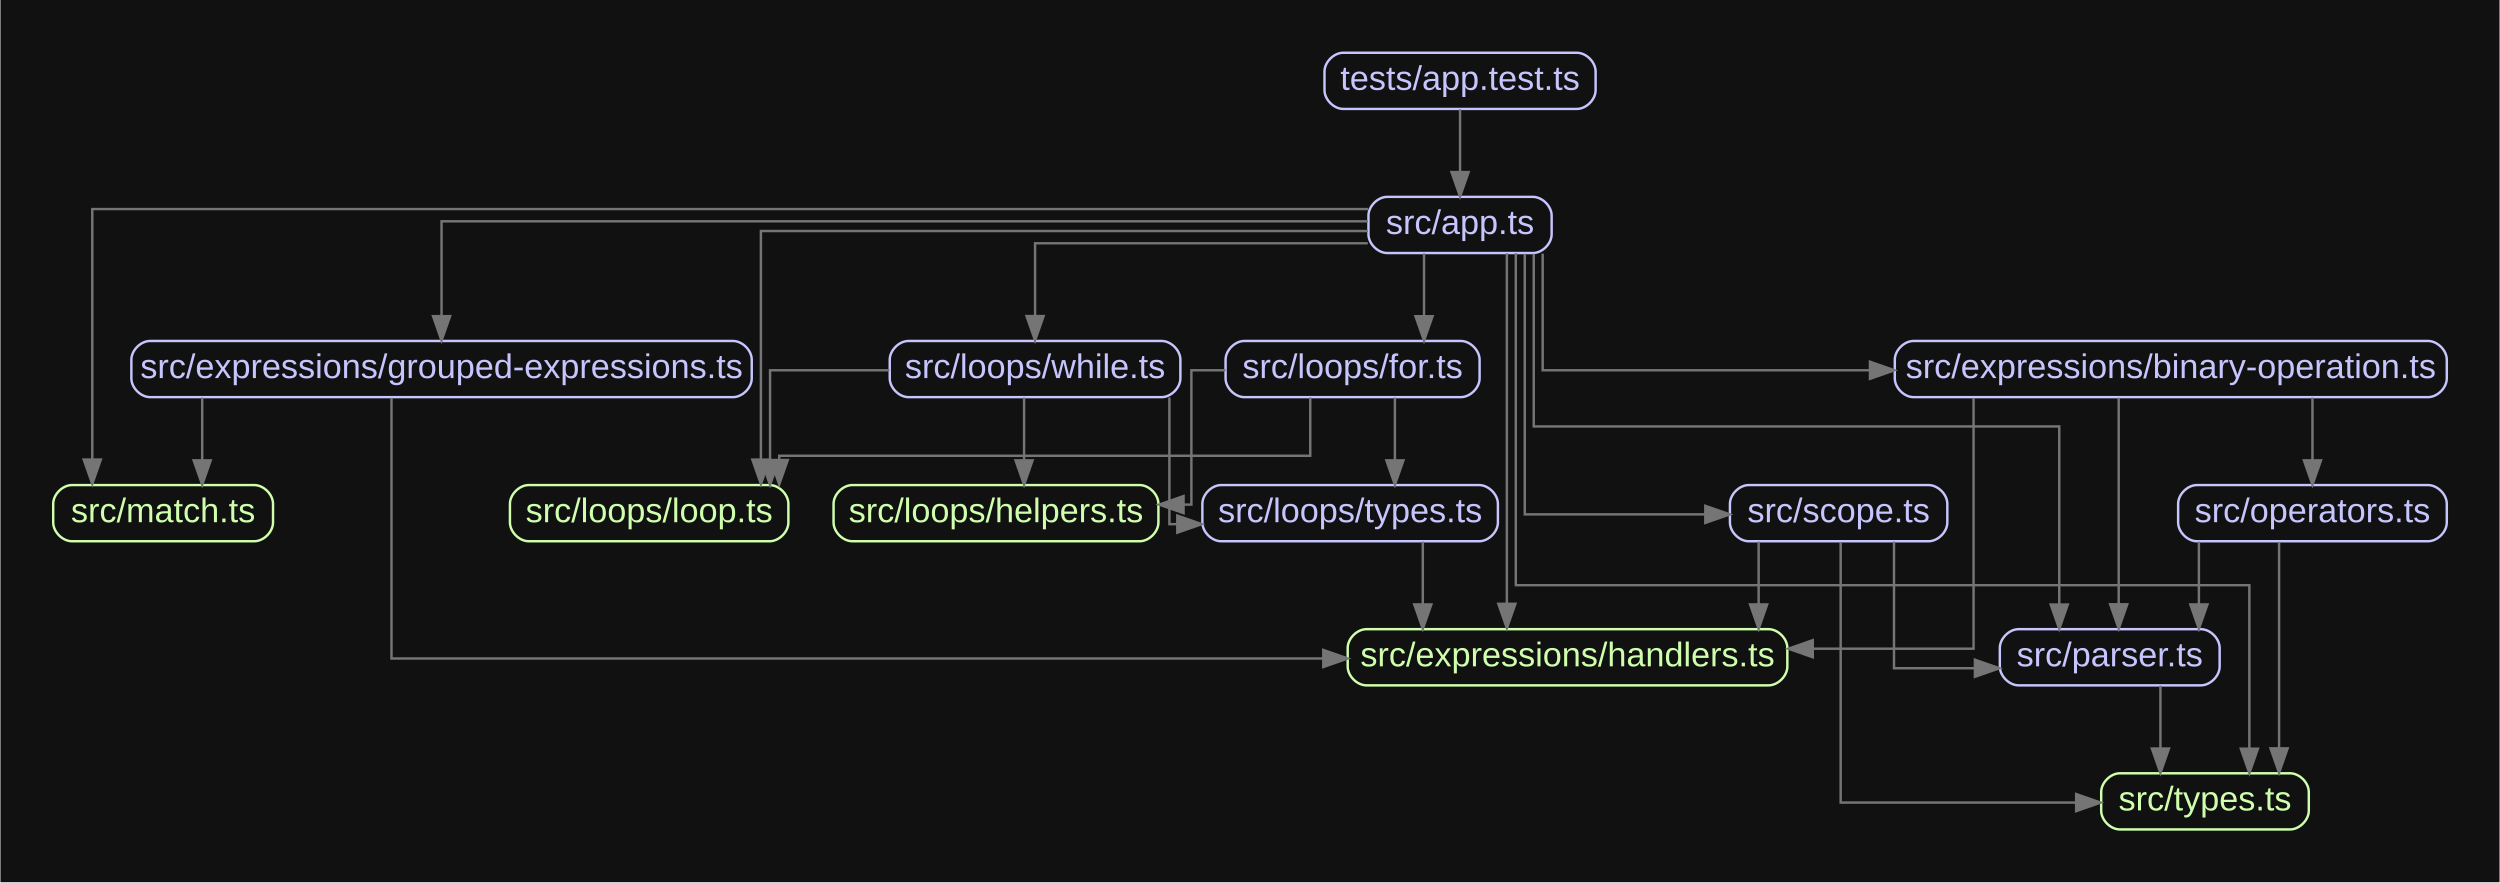
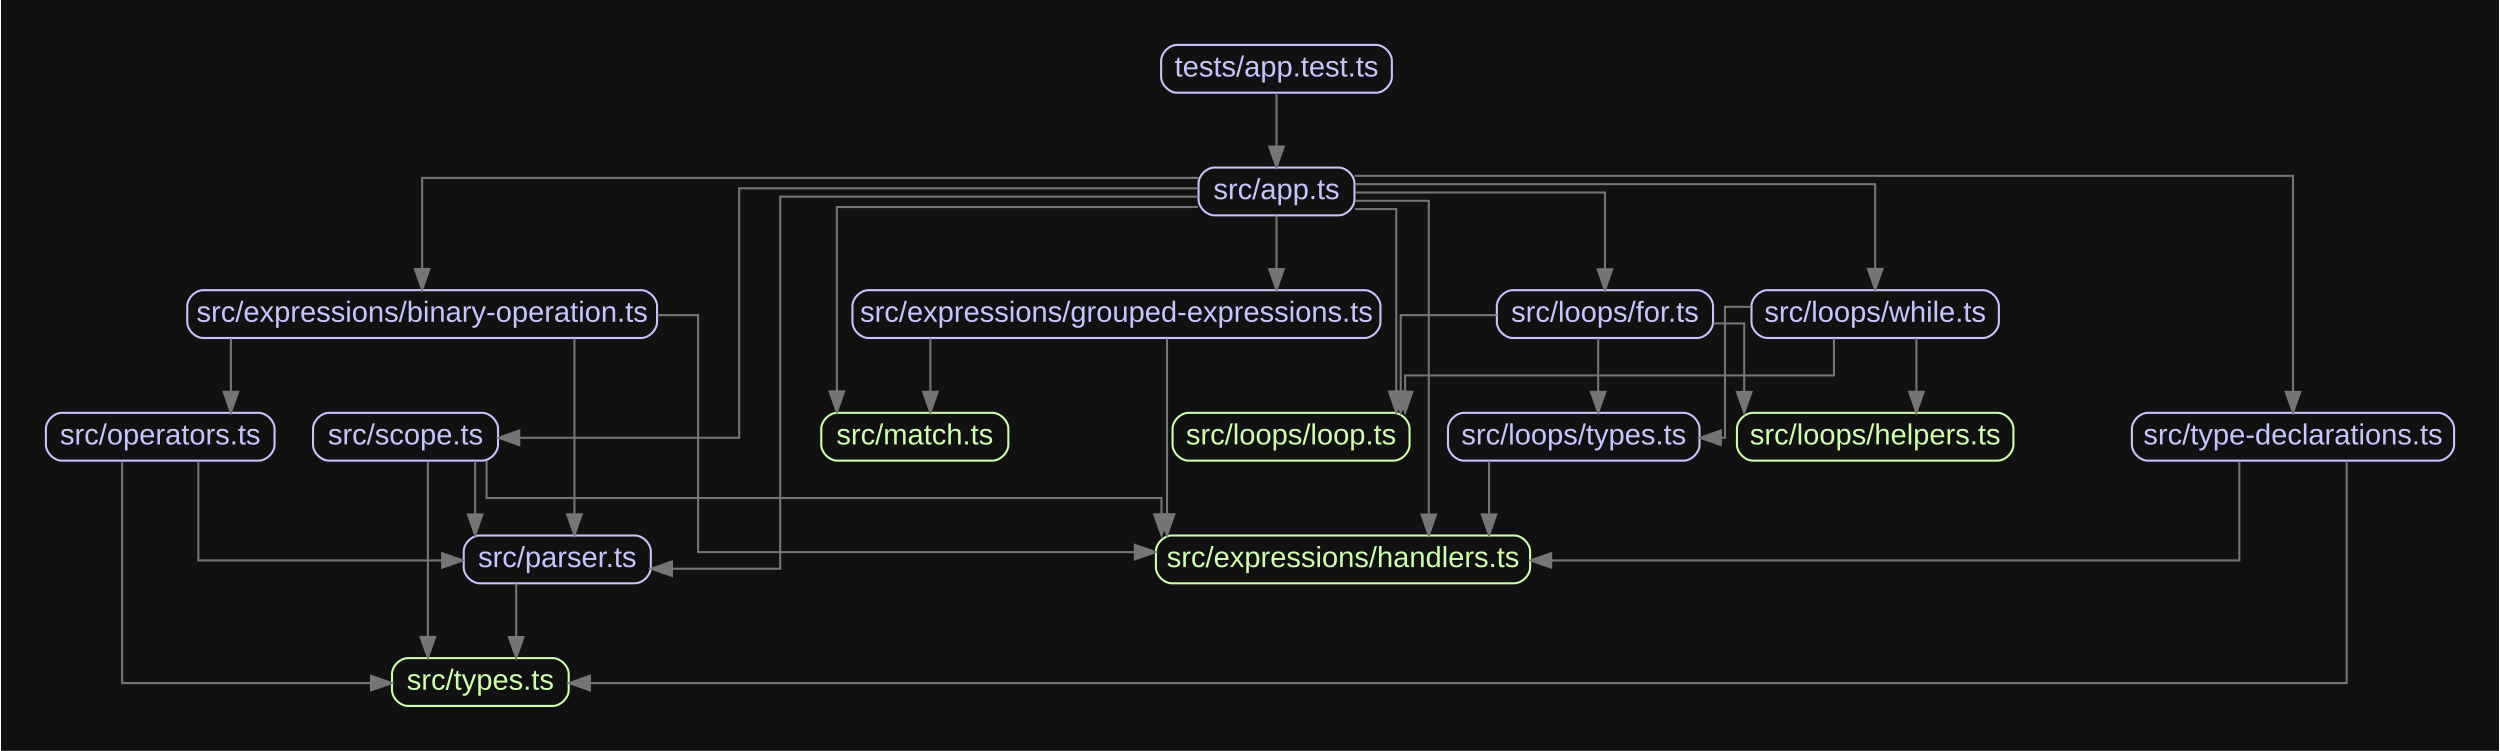
- <svg xmlns="http://www.w3.org/2000/svg" width="1023pt" height="361pt" viewBox="0.00 0.00 1023.20 361.20">
+ <svg xmlns="http://www.w3.org/2000/svg" width="1202pt" height="361pt" viewBox="0.00 0.00 1201.70 361.20">
  <g id="graph0" class="graph" transform="scale(1 1) rotate(0) translate(21.6 339.6)">
-     <polygon fill="#111111" stroke="transparent" points="-21.6,21.6 -21.6,-339.6 1001.6,-339.6 1001.6,21.6 -21.6,21.6" />
+     <polygon fill="#111111" stroke="transparent" points="-21.6,21.6 -21.6,-339.6 1180.1,-339.6 1180.1,21.6 -21.6,21.6" />
    <g id="node1" class="node">
-       <path fill="none" stroke="#c6c5fe" d="M605.83,-259C605.83,-259 546.17,-259 546.17,-259 542.33,-259 538.5,-255.17 538.5,-251.33 538.5,-251.33 538.5,-243.67 538.5,-243.67 538.5,-239.83 542.33,-236 546.17,-236 546.17,-236 605.83,-236 605.83,-236 609.67,-236 613.5,-239.83 613.5,-243.67 613.5,-243.67 613.5,-251.33 613.5,-251.33 613.5,-255.17 609.67,-259 605.83,-259" />
-       <text text-anchor="middle" x="576" y="-243.8" font-family="Arial" font-size="14.00" fill="#c6c5fe">src/app.ts</text>
+       <path fill="none" stroke="#c6c5fe" d="M621.83,-259C621.83,-259 562.17,-259 562.17,-259 558.33,-259 554.5,-255.17 554.5,-251.33 554.5,-251.33 554.5,-243.67 554.5,-243.67 554.5,-239.83 558.33,-236 562.17,-236 562.17,-236 621.83,-236 621.83,-236 625.67,-236 629.5,-239.83 629.5,-243.67 629.5,-243.67 629.5,-251.33 629.5,-251.33 629.5,-255.17 625.67,-259 621.83,-259" />
+       <text text-anchor="middle" x="592" y="-243.8" font-family="Arial" font-size="14.00" fill="#c6c5fe">src/app.ts</text>
    </g>
    <g id="node2" class="node">
-       <path fill="none" stroke="#c6c5fe" d="M972.33,-200C972.33,-200 761.67,-200 761.67,-200 757.83,-200 754,-196.17 754,-192.33 754,-192.33 754,-184.67 754,-184.67 754,-180.83 757.83,-177 761.67,-177 761.67,-177 972.33,-177 972.33,-177 976.17,-177 980,-180.83 980,-184.67 980,-184.67 980,-192.33 980,-192.33 980,-196.17 976.17,-200 972.33,-200" />
-       <text text-anchor="middle" x="867" y="-184.8" font-family="Arial" font-size="14.00" fill="#c6c5fe">src/expressions/binary-operation.ts</text>
+       <path fill="none" stroke="#c6c5fe" d="M286.33,-200C286.33,-200 75.67,-200 75.67,-200 71.83,-200 68,-196.17 68,-192.33 68,-192.33 68,-184.67 68,-184.67 68,-180.83 71.83,-177 75.67,-177 75.67,-177 286.33,-177 286.33,-177 290.17,-177 294,-180.83 294,-184.67 294,-184.67 294,-192.33 294,-192.33 294,-196.17 290.17,-200 286.33,-200" />
+       <text text-anchor="middle" x="181" y="-184.8" font-family="Arial" font-size="14.00" fill="#c6c5fe">src/expressions/binary-operation.ts</text>
    </g>
    <g id="edge1" class="edge">
-       <path fill="none" stroke="#757575" d="M609.83,-235.74C609.83,-218.4 609.83,-188 609.83,-188 609.83,-188 743.83,-188 743.83,-188" />
-       <polygon fill="#757575" stroke="#757575" points="743.83,-191.5 753.83,-188 743.83,-184.5 743.83,-191.5" />
+       <path fill="none" stroke="#757575" d="M554.44,-254C452.98,-254 181,-254 181,-254 181,-254 181,-210.21 181,-210.21" />
+       <polygon fill="#757575" stroke="#757575" points="184.5,-210.21 181,-200.21 177.5,-210.21 184.5,-210.21" />
    </g>
    <g id="node3" class="node">
-       <path fill="none" stroke="#c6c5fe" d="M278.33,-200C278.33,-200 39.67,-200 39.67,-200 35.83,-200 32,-196.17 32,-192.33 32,-192.33 32,-184.67 32,-184.67 32,-180.83 35.83,-177 39.67,-177 39.67,-177 278.33,-177 278.33,-177 282.17,-177 286,-180.83 286,-184.67 286,-184.67 286,-192.33 286,-192.33 286,-196.17 282.17,-200 278.33,-200" />
-       <text text-anchor="middle" x="159" y="-184.8" font-family="Arial" font-size="14.00" fill="#c6c5fe">src/expressions/grouped-expressions.ts</text>
+       <path fill="none" stroke="#c6c5fe" d="M634.33,-200C634.33,-200 395.67,-200 395.67,-200 391.83,-200 388,-196.17 388,-192.33 388,-192.33 388,-184.67 388,-184.67 388,-180.83 391.83,-177 395.67,-177 395.67,-177 634.33,-177 634.33,-177 638.17,-177 642,-180.83 642,-184.67 642,-184.67 642,-192.33 642,-192.33 642,-196.17 638.17,-200 634.33,-200" />
+       <text text-anchor="middle" x="515" y="-184.8" font-family="Arial" font-size="14.00" fill="#c6c5fe">src/expressions/grouped-expressions.ts</text>
    </g>
    <g id="edge2" class="edge">
-       <path fill="none" stroke="#757575" d="M538.26,-249C435.61,-249 159,-249 159,-249 159,-249 159,-210.17 159,-210.17" />
-       <polygon fill="#757575" stroke="#757575" points="162.5,-210.16 159,-200.17 155.5,-210.17 162.5,-210.16" />
+       <path fill="none" stroke="#757575" d="M592,-235.84C592,-235.84 592,-210.13 592,-210.13" />
+       <polygon fill="#757575" stroke="#757575" points="595.5,-210.13 592,-200.13 588.5,-210.13 595.5,-210.13" />
    </g>
    <g id="node4" class="node">
-       <path fill="none" stroke="#cfffac" d="M702.33,-82C702.33,-82 537.67,-82 537.67,-82 533.83,-82 530,-78.17 530,-74.33 530,-74.33 530,-66.67 530,-66.67 530,-62.83 533.83,-59 537.67,-59 537.67,-59 702.33,-59 702.33,-59 706.17,-59 710,-62.83 710,-66.67 710,-66.67 710,-74.33 710,-74.33 710,-78.17 706.17,-82 702.33,-82" />
-       <text text-anchor="middle" x="620" y="-66.8" font-family="Arial" font-size="14.00" fill="#cfffac">src/expressions/handlers.ts</text>
+       <path fill="none" stroke="#cfffac" d="M706.33,-82C706.33,-82 541.67,-82 541.67,-82 537.83,-82 534,-78.17 534,-74.33 534,-74.33 534,-66.67 534,-66.67 534,-62.83 537.83,-59 541.67,-59 541.67,-59 706.33,-59 706.33,-59 710.17,-59 714,-62.83 714,-66.67 714,-66.67 714,-74.33 714,-74.33 714,-78.17 710.17,-82 706.33,-82" />
+       <text text-anchor="middle" x="624" y="-66.8" font-family="Arial" font-size="14.00" fill="#cfffac">src/expressions/handlers.ts</text>
    </g>
    <g id="edge3" class="edge">
-       <path fill="none" stroke="#757575" d="M595.17,-235.89C595.17,-235.89 595.17,-92.39 595.17,-92.39" />
-       <polygon fill="#757575" stroke="#757575" points="598.67,-92.39 595.17,-82.39 591.67,-92.39 598.67,-92.39" />
+       <path fill="none" stroke="#757575" d="M629.91,-243C647.79,-243 665.25,-243 665.25,-243 665.25,-243 665.25,-92.09 665.25,-92.09" />
+       <polygon fill="#757575" stroke="#757575" points="668.75,-92.09 665.25,-82.09 661.75,-92.09 668.75,-92.09" />
    </g>
    <g id="node5" class="node">
-       <path fill="none" stroke="#c6c5fe" d="M576.33,-200C576.33,-200 487.67,-200 487.67,-200 483.83,-200 480,-196.17 480,-192.33 480,-192.33 480,-184.67 480,-184.67 480,-180.83 483.83,-177 487.67,-177 487.67,-177 576.33,-177 576.33,-177 580.17,-177 584,-180.83 584,-184.67 584,-184.67 584,-192.33 584,-192.33 584,-196.17 580.17,-200 576.33,-200" />
-       <text text-anchor="middle" x="532" y="-184.8" font-family="Arial" font-size="14.00" fill="#c6c5fe">src/loops/for.ts</text>
+       <path fill="none" stroke="#c6c5fe" d="M794.33,-200C794.33,-200 705.67,-200 705.67,-200 701.83,-200 698,-196.17 698,-192.33 698,-192.33 698,-184.67 698,-184.67 698,-180.83 701.83,-177 705.67,-177 705.67,-177 794.33,-177 794.33,-177 798.17,-177 802,-180.83 802,-184.67 802,-184.67 802,-192.33 802,-192.33 802,-196.17 798.17,-200 794.33,-200" />
+       <text text-anchor="middle" x="750" y="-184.8" font-family="Arial" font-size="14.00" fill="#c6c5fe">src/loops/for.ts</text>
    </g>
    <g id="edge4" class="edge">
-       <path fill="none" stroke="#757575" d="M561.25,-235.84C561.25,-235.84 561.25,-210.13 561.25,-210.13" />
-       <polygon fill="#757575" stroke="#757575" points="564.75,-210.13 561.25,-200.13 557.75,-210.13 564.75,-210.13" />
+       <path fill="none" stroke="#757575" d="M629.84,-247C676.59,-247 750,-247 750,-247 750,-247 750,-210.06 750,-210.06" />
+       <polygon fill="#757575" stroke="#757575" points="753.5,-210.06 750,-200.06 746.5,-210.06 753.5,-210.06" />
    </g>
    <g id="node6" class="node">
-       <path fill="none" stroke="#cfffac" d="M293.33,-141C293.33,-141 194.67,-141 194.67,-141 190.83,-141 187,-137.17 187,-133.33 187,-133.33 187,-125.67 187,-125.67 187,-121.83 190.83,-118 194.67,-118 194.67,-118 293.33,-118 293.33,-118 297.17,-118 301,-121.83 301,-125.67 301,-125.67 301,-133.33 301,-133.33 301,-137.17 297.17,-141 293.33,-141" />
-       <text text-anchor="middle" x="244" y="-125.8" font-family="Arial" font-size="14.00" fill="#cfffac">src/loops/loop.ts</text>
+       <path fill="none" stroke="#cfffac" d="M648.33,-141C648.33,-141 549.67,-141 549.67,-141 545.83,-141 542,-137.17 542,-133.33 542,-133.33 542,-125.67 542,-125.67 542,-121.83 545.83,-118 549.67,-118 549.67,-118 648.33,-118 648.33,-118 652.17,-118 656,-121.83 656,-125.67 656,-125.67 656,-133.33 656,-133.33 656,-137.17 652.17,-141 648.33,-141" />
+       <text text-anchor="middle" x="599" y="-125.8" font-family="Arial" font-size="14.00" fill="#cfffac">src/loops/loop.ts</text>
    </g>
    <g id="edge5" class="edge">
-       <path fill="none" stroke="#757575" d="M538.28,-245C460.55,-245 289.75,-245 289.75,-245 289.75,-245 289.75,-151.43 289.75,-151.43" />
-       <polygon fill="#757575" stroke="#757575" points="293.25,-151.43 289.75,-141.43 286.25,-151.43 293.25,-151.43" />
+       <path fill="none" stroke="#757575" d="M629.79,-239C640.66,-239 649.62,-239 649.62,-239 649.62,-239 649.62,-151.22 649.62,-151.22" />
+       <polygon fill="#757575" stroke="#757575" points="653.13,-151.22 649.62,-141.22 646.13,-151.22 653.13,-151.22" />
    </g>
    <g id="node7" class="node">
-       <path fill="none" stroke="#c6c5fe" d="M453.83,-200C453.83,-200 350.17,-200 350.17,-200 346.33,-200 342.5,-196.17 342.5,-192.33 342.5,-192.33 342.5,-184.67 342.5,-184.67 342.5,-180.83 346.33,-177 350.17,-177 350.17,-177 453.83,-177 453.83,-177 457.67,-177 461.5,-180.83 461.5,-184.67 461.5,-184.67 461.5,-192.33 461.5,-192.33 461.5,-196.17 457.67,-200 453.83,-200" />
-       <text text-anchor="middle" x="402" y="-184.8" font-family="Arial" font-size="14.00" fill="#c6c5fe">src/loops/while.ts</text>
+       <path fill="none" stroke="#c6c5fe" d="M931.83,-200C931.83,-200 828.17,-200 828.17,-200 824.33,-200 820.5,-196.17 820.5,-192.33 820.5,-192.33 820.5,-184.67 820.5,-184.67 820.5,-180.83 824.33,-177 828.17,-177 828.17,-177 931.83,-177 931.83,-177 935.67,-177 939.5,-180.83 939.5,-184.67 939.5,-184.67 939.5,-192.33 939.5,-192.33 939.5,-196.17 935.67,-200 931.83,-200" />
+       <text text-anchor="middle" x="880" y="-184.8" font-family="Arial" font-size="14.00" fill="#c6c5fe">src/loops/while.ts</text>
    </g>
    <g id="edge6" class="edge">
-       <path fill="none" stroke="#757575" d="M538.24,-240C487.07,-240 402,-240 402,-240 402,-240 402,-210.19 402,-210.19" />
-       <polygon fill="#757575" stroke="#757575" points="405.5,-210.19 402,-200.19 398.5,-210.19 405.5,-210.19" />
+       <path fill="none" stroke="#757575" d="M629.65,-251C707.72,-251 880,-251 880,-251 880,-251 880,-210.26 880,-210.26" />
+       <polygon fill="#757575" stroke="#757575" points="883.5,-210.26 880,-200.26 876.5,-210.26 883.5,-210.26" />
    </g>
    <g id="node8" class="node">
-       <path fill="none" stroke="#cfffac" d="M82.33,-141C82.33,-141 7.67,-141 7.67,-141 3.83,-141 0,-137.17 0,-133.33 0,-133.33 0,-125.67 0,-125.67 0,-121.83 3.83,-118 7.67,-118 7.67,-118 82.33,-118 82.33,-118 86.17,-118 90,-121.83 90,-125.67 90,-125.67 90,-133.33 90,-133.33 90,-137.17 86.17,-141 82.33,-141" />
-       <text text-anchor="middle" x="45" y="-125.8" font-family="Arial" font-size="14.00" fill="#cfffac">src/match.ts</text>
+       <path fill="none" stroke="#cfffac" d="M455.33,-141C455.33,-141 380.67,-141 380.67,-141 376.83,-141 373,-137.17 373,-133.33 373,-133.33 373,-125.67 373,-125.67 373,-121.83 376.83,-118 380.67,-118 380.67,-118 455.33,-118 455.33,-118 459.17,-118 463,-121.83 463,-125.67 463,-125.67 463,-133.33 463,-133.33 463,-137.17 459.17,-141 455.33,-141" />
+       <text text-anchor="middle" x="418" y="-125.8" font-family="Arial" font-size="14.00" fill="#cfffac">src/match.ts</text>
    </g>
    <g id="edge7" class="edge">
-       <path fill="none" stroke="#757575" d="M538.39,-254C412.83,-254 16,-254 16,-254 16,-254 16,-151.44 16,-151.44" />
-       <polygon fill="#757575" stroke="#757575" points="19.5,-151.44 16,-141.44 12.5,-151.44 19.5,-151.44" />
+       <path fill="none" stroke="#757575" d="M554.19,-240C493.35,-240 380.5,-240 380.5,-240 380.5,-240 380.5,-151.33 380.5,-151.33" />
+       <polygon fill="#757575" stroke="#757575" points="384,-151.33 380.5,-141.33 377,-151.33 384,-151.33" />
    </g>
    <g id="node9" class="node">
-       <path fill="none" stroke="#c6c5fe" d="M879.33,-82C879.33,-82 804.67,-82 804.67,-82 800.83,-82 797,-78.17 797,-74.33 797,-74.33 797,-66.67 797,-66.67 797,-62.83 800.83,-59 804.67,-59 804.67,-59 879.33,-59 879.33,-59 883.17,-59 887,-62.83 887,-66.67 887,-66.67 887,-74.33 887,-74.33 887,-78.17 883.17,-82 879.33,-82" />
-       <text text-anchor="middle" x="842" y="-66.8" font-family="Arial" font-size="14.00" fill="#c6c5fe">src/parser.ts</text>
+       <path fill="none" stroke="#c6c5fe" d="M283.33,-82C283.33,-82 208.67,-82 208.67,-82 204.83,-82 201,-78.17 201,-74.33 201,-74.33 201,-66.67 201,-66.67 201,-62.83 204.83,-59 208.67,-59 208.67,-59 283.33,-59 283.33,-59 287.17,-59 291,-62.83 291,-66.67 291,-66.67 291,-74.33 291,-74.33 291,-78.17 287.17,-82 283.33,-82" />
+       <text text-anchor="middle" x="246" y="-66.8" font-family="Arial" font-size="14.00" fill="#c6c5fe">src/parser.ts</text>
    </g>
    <g id="edge8" class="edge">
-       <path fill="none" stroke="#757575" d="M606.17,-235.68C606.17,-212.87 606.17,-165 606.17,-165 606.17,-165 821.33,-165 821.33,-165 821.33,-165 821.33,-92.09 821.33,-92.09" />
-       <polygon fill="#757575" stroke="#757575" points="824.83,-92.09 821.33,-82.09 817.83,-92.09 824.83,-92.09" />
+       <path fill="none" stroke="#757575" d="M554.43,-245C487.2,-245 353.25,-245 353.25,-245 353.25,-245 353.25,-66 353.25,-66 353.25,-66 301.17,-66 301.17,-66" />
+       <polygon fill="#757575" stroke="#757575" points="301.17,-62.5 291.17,-66 301.17,-69.5 301.17,-62.5" />
    </g>
    <g id="node10" class="node">
-       <path fill="none" stroke="#c6c5fe" d="M767.83,-141C767.83,-141 694.17,-141 694.17,-141 690.33,-141 686.5,-137.17 686.5,-133.33 686.5,-133.33 686.5,-125.67 686.5,-125.67 686.5,-121.83 690.33,-118 694.17,-118 694.17,-118 767.83,-118 767.83,-118 771.67,-118 775.5,-121.83 775.5,-125.67 775.5,-125.67 775.5,-133.33 775.5,-133.33 775.5,-137.17 771.67,-141 767.83,-141" />
-       <text text-anchor="middle" x="731" y="-125.8" font-family="Arial" font-size="14.00" fill="#c6c5fe">src/scope.ts</text>
+       <path fill="none" stroke="#c6c5fe" d="M209.83,-141C209.83,-141 136.17,-141 136.17,-141 132.33,-141 128.5,-137.17 128.5,-133.33 128.5,-133.33 128.5,-125.67 128.5,-125.67 128.5,-121.83 132.33,-118 136.17,-118 136.17,-118 209.83,-118 209.83,-118 213.67,-118 217.5,-121.83 217.5,-125.67 217.5,-125.67 217.5,-133.33 217.5,-133.33 217.5,-137.17 213.67,-141 209.83,-141" />
+       <text text-anchor="middle" x="173" y="-125.8" font-family="Arial" font-size="14.00" fill="#c6c5fe">src/scope.ts</text>
    </g>
    <g id="edge9" class="edge">
-       <path fill="none" stroke="#757575" d="M602.5,-235.7C602.5,-205.73 602.5,-129 602.5,-129 602.5,-129 676.42,-129 676.42,-129" />
-       <polygon fill="#757575" stroke="#757575" points="676.42,-132.5 686.42,-129 676.42,-125.5 676.42,-132.5" />
+       <path fill="none" stroke="#757575" d="M554.41,-249C482.72,-249 333.5,-249 333.5,-249 333.5,-249 333.5,-129 333.5,-129 333.5,-129 227.71,-129 227.71,-129" />
+       <polygon fill="#757575" stroke="#757575" points="227.71,-125.5 217.71,-129 227.71,-132.5 227.71,-125.5" />
    </g>
    <g id="node11" class="node">
-       <path fill="none" stroke="#cfffac" d="M915.83,-23C915.83,-23 846.17,-23 846.17,-23 842.33,-23 838.5,-19.17 838.5,-15.33 838.5,-15.33 838.5,-7.67 838.5,-7.67 838.5,-3.83 842.33,0 846.17,0 846.17,0 915.83,0 915.83,0 919.67,0 923.5,-3.83 923.5,-7.67 923.5,-7.67 923.5,-15.33 923.5,-15.33 923.5,-19.17 919.67,-23 915.83,-23" />
-       <text text-anchor="middle" x="881" y="-7.8" font-family="Arial" font-size="14.00" fill="#cfffac">src/types.ts</text>
+       <path fill="none" stroke="#c6c5fe" d="M1150.83,-141C1150.83,-141 1011.17,-141 1011.17,-141 1007.33,-141 1003.5,-137.17 1003.5,-133.33 1003.5,-133.33 1003.5,-125.67 1003.5,-125.67 1003.5,-121.83 1007.33,-118 1011.17,-118 1011.17,-118 1150.83,-118 1150.83,-118 1154.67,-118 1158.5,-121.83 1158.5,-125.67 1158.5,-125.67 1158.5,-133.33 1158.5,-133.33 1158.5,-137.17 1154.67,-141 1150.83,-141" />
+       <text text-anchor="middle" x="1081" y="-125.8" font-family="Arial" font-size="14.00" fill="#c6c5fe">src/type-declarations.ts</text>
    </g>
    <g id="edge10" class="edge">
-       <path fill="none" stroke="#757575" d="M598.83,-235.93C598.83,-201.15 598.83,-100 598.83,-100 598.83,-100 899.17,-100 899.17,-100 899.17,-100 899.17,-33.07 899.17,-33.07" />
-       <polygon fill="#757575" stroke="#757575" points="902.67,-33.07 899.17,-23.07 895.67,-33.07 902.67,-33.07" />
+       <path fill="none" stroke="#757575" d="M629.56,-255C744.06,-255 1081,-255 1081,-255 1081,-255 1081,-151.08 1081,-151.08" />
+       <polygon fill="#757575" stroke="#757575" points="1084.5,-151.08 1081,-141.08 1077.5,-151.08 1084.5,-151.08" />
    </g>
    <g id="edge11" class="edge">
-       <path fill="none" stroke="#757575" d="M786.25,-176.68C786.25,-147.42 786.25,-74 786.25,-74 786.25,-74 720.42,-74 720.42,-74" />
-       <polygon fill="#757575" stroke="#757575" points="720.42,-70.5 710.42,-74 720.42,-77.5 720.42,-70.5" />
+       <path fill="none" stroke="#757575" d="M294.16,-188C305.96,-188 313.75,-188 313.75,-188 313.75,-188 313.75,-74 313.75,-74 313.75,-74 523.85,-74 523.85,-74" />
+       <polygon fill="#757575" stroke="#757575" points="523.85,-77.5 533.85,-74 523.85,-70.5 523.85,-77.5" />
    </g>
    <g id="edge13" class="edge">
-       <path fill="none" stroke="#757575" d="M845.67,-176.75C845.67,-176.75 845.67,-92.2 845.67,-92.2" />
-       <polygon fill="#757575" stroke="#757575" points="849.17,-92.2 845.67,-82.2 842.17,-92.2 849.17,-92.2" />
+       <path fill="none" stroke="#757575" d="M254.25,-176.75C254.25,-176.75 254.25,-92.2 254.25,-92.2" />
+       <polygon fill="#757575" stroke="#757575" points="257.75,-92.2 254.25,-82.2 250.75,-92.2 257.75,-92.2" />
    </g>
    <g id="node12" class="node">
-       <path fill="none" stroke="#c6c5fe" d="M972.33,-141C972.33,-141 877.67,-141 877.67,-141 873.83,-141 870,-137.17 870,-133.33 870,-133.33 870,-125.67 870,-125.67 870,-121.83 873.83,-118 877.67,-118 877.67,-118 972.33,-118 972.33,-118 976.17,-118 980,-121.83 980,-125.67 980,-125.67 980,-133.33 980,-133.33 980,-137.17 976.17,-141 972.33,-141" />
-       <text text-anchor="middle" x="925" y="-125.8" font-family="Arial" font-size="14.00" fill="#c6c5fe">src/operators.ts</text>
+       <path fill="none" stroke="#c6c5fe" d="M102.33,-141C102.33,-141 7.67,-141 7.67,-141 3.83,-141 0,-137.17 0,-133.33 0,-133.33 0,-125.67 0,-125.67 0,-121.83 3.83,-118 7.67,-118 7.67,-118 102.33,-118 102.33,-118 106.17,-118 110,-121.83 110,-125.67 110,-125.67 110,-133.33 110,-133.33 110,-137.17 106.17,-141 102.33,-141" />
+       <text text-anchor="middle" x="55" y="-125.8" font-family="Arial" font-size="14.00" fill="#c6c5fe">src/operators.ts</text>
    </g>
    <g id="edge12" class="edge">
-       <path fill="none" stroke="#757575" d="M925,-176.84C925,-176.84 925,-151.13 925,-151.13" />
-       <polygon fill="#757575" stroke="#757575" points="928.5,-151.13 925,-141.13 921.5,-151.13 928.5,-151.13" />
+       <path fill="none" stroke="#757575" d="M89,-176.84C89,-176.84 89,-151.13 89,-151.13" />
+       <polygon fill="#757575" stroke="#757575" points="92.5,-151.13 89,-141.13 85.5,-151.13 92.5,-151.13" />
    </g>
    <g id="edge14" class="edge">
-       <path fill="none" stroke="#757575" d="M138.5,-176.7C138.5,-146.73 138.5,-70 138.5,-70 138.5,-70 520,-70 520,-70" />
-       <polygon fill="#757575" stroke="#757575" points="520,-73.5 530,-70 520,-66.5 520,-73.5" />
+       <path fill="none" stroke="#757575" d="M539.33,-176.75C539.33,-176.75 539.33,-92.2 539.33,-92.2" />
+       <polygon fill="#757575" stroke="#757575" points="542.83,-92.2 539.33,-82.2 535.83,-92.2 542.83,-92.2" />
    </g>
    <g id="edge15" class="edge">
-       <path fill="none" stroke="#757575" d="M61,-176.84C61,-176.84 61,-151.13 61,-151.13" />
-       <polygon fill="#757575" stroke="#757575" points="64.5,-151.13 61,-141.13 57.5,-151.13 64.5,-151.13" />
+       <path fill="none" stroke="#757575" d="M425.5,-176.84C425.5,-176.84 425.5,-151.13 425.5,-151.13" />
+       <polygon fill="#757575" stroke="#757575" points="429,-151.13 425.5,-141.13 422,-151.13 429,-151.13" />
    </g>
    <g id="edge17" class="edge">
-       <path fill="none" stroke="#757575" d="M514.67,-176.88C514.67,-166.52 514.67,-153 514.67,-153 514.67,-153 297.25,-153 297.25,-153 297.25,-153 297.25,-151.25 297.25,-151.25" />
-       <polygon fill="#757575" stroke="#757575" points="300.75,-151.25 297.25,-141.25 293.75,-151.25 300.75,-151.25" />
+       <path fill="none" stroke="#757575" d="M698,-188C674.43,-188 651.75,-188 651.75,-188 651.75,-188 651.75,-151.06 651.75,-151.06" />
+       <polygon fill="#757575" stroke="#757575" points="655.25,-151.06 651.75,-141.06 648.25,-151.06 655.25,-151.06" />
    </g>
    <g id="node13" class="node">
-       <path fill="none" stroke="#cfffac" d="M444.83,-141C444.83,-141 327.17,-141 327.17,-141 323.33,-141 319.5,-137.17 319.5,-133.33 319.5,-133.33 319.5,-125.67 319.5,-125.67 319.5,-121.83 323.33,-118 327.17,-118 327.17,-118 444.83,-118 444.83,-118 448.67,-118 452.5,-121.83 452.5,-125.67 452.5,-125.67 452.5,-133.33 452.5,-133.33 452.5,-137.17 448.67,-141 444.83,-141" />
-       <text text-anchor="middle" x="386" y="-125.8" font-family="Arial" font-size="14.00" fill="#cfffac">src/loops/helpers.ts</text>
+       <path fill="none" stroke="#cfffac" d="M938.83,-141C938.83,-141 821.17,-141 821.17,-141 817.33,-141 813.5,-137.17 813.5,-133.33 813.5,-133.33 813.5,-125.67 813.5,-125.67 813.5,-121.83 817.33,-118 821.17,-118 821.17,-118 938.83,-118 938.83,-118 942.67,-118 946.5,-121.83 946.5,-125.67 946.5,-125.67 946.5,-133.33 946.5,-133.33 946.5,-137.17 942.67,-141 938.83,-141" />
+       <text text-anchor="middle" x="880" y="-125.8" font-family="Arial" font-size="14.00" fill="#cfffac">src/loops/helpers.ts</text>
    </g>
    <g id="edge16" class="edge">
-       <path fill="none" stroke="#757575" d="M480,-188C471.82,-188 466,-188 466,-188 466,-188 466,-133 466,-133 466,-133 462.79,-133 462.79,-133" />
-       <polygon fill="#757575" stroke="#757575" points="462.79,-129.5 452.79,-133 462.79,-136.5 462.79,-129.5" />
+       <path fill="none" stroke="#757575" d="M802.13,-184C810.78,-184 817,-184 817,-184 817,-184 817,-151.06 817,-151.06" />
+       <polygon fill="#757575" stroke="#757575" points="820.5,-151.06 817,-141.06 813.5,-151.06 820.5,-151.06" />
    </g>
    <g id="node14" class="node">
-       <path fill="none" stroke="#c6c5fe" d="M583.83,-141C583.83,-141 478.17,-141 478.17,-141 474.33,-141 470.5,-137.17 470.5,-133.33 470.5,-133.33 470.5,-125.67 470.5,-125.67 470.5,-121.83 474.33,-118 478.17,-118 478.17,-118 583.83,-118 583.83,-118 587.67,-118 591.5,-121.83 591.5,-125.67 591.5,-125.67 591.5,-133.33 591.5,-133.33 591.5,-137.17 587.67,-141 583.83,-141" />
-       <text text-anchor="middle" x="531" y="-125.8" font-family="Arial" font-size="14.00" fill="#c6c5fe">src/loops/types.ts</text>
+       <path fill="none" stroke="#c6c5fe" d="M787.83,-141C787.83,-141 682.17,-141 682.17,-141 678.33,-141 674.5,-137.17 674.5,-133.33 674.5,-133.33 674.5,-125.67 674.5,-125.67 674.5,-121.83 678.33,-118 682.17,-118 682.17,-118 787.83,-118 787.83,-118 791.67,-118 795.5,-121.83 795.5,-125.67 795.5,-125.67 795.5,-133.33 795.5,-133.33 795.5,-137.17 791.67,-141 787.83,-141" />
+       <text text-anchor="middle" x="735" y="-125.8" font-family="Arial" font-size="14.00" fill="#c6c5fe">src/loops/types.ts</text>
    </g>
    <g id="edge18" class="edge">
-       <path fill="none" stroke="#757575" d="M549.33,-176.84C549.33,-176.84 549.33,-151.13 549.33,-151.13" />
-       <polygon fill="#757575" stroke="#757575" points="552.83,-151.13 549.33,-141.13 545.83,-151.13 552.83,-151.13" />
+       <path fill="none" stroke="#757575" d="M746.75,-176.84C746.75,-176.84 746.75,-151.13 746.75,-151.13" />
+       <polygon fill="#757575" stroke="#757575" points="750.25,-151.13 746.75,-141.13 743.25,-151.13 750.25,-151.13" />
    </g>
    <g id="edge21" class="edge">
-       <path fill="none" stroke="#757575" d="M342.35,-188C317.14,-188 293.5,-188 293.5,-188 293.5,-188 293.5,-151.06 293.5,-151.06" />
-       <polygon fill="#757575" stroke="#757575" points="297,-151.06 293.5,-141.06 290,-151.06 297,-151.06" />
+       <path fill="none" stroke="#757575" d="M860.17,-176.84C860.17,-168.6 860.17,-159 860.17,-159 860.17,-159 653.88,-159 653.88,-159 653.88,-159 653.88,-151.16 653.88,-151.16" />
+       <polygon fill="#757575" stroke="#757575" points="657.38,-151.16 653.88,-141.16 650.38,-151.16 657.38,-151.16" />
    </g>
    <g id="edge20" class="edge">
-       <path fill="none" stroke="#757575" d="M397.5,-176.84C397.5,-176.84 397.5,-151.13 397.5,-151.13" />
-       <polygon fill="#757575" stroke="#757575" points="401,-151.13 397.5,-141.13 394,-151.13 401,-151.13" />
+       <path fill="none" stroke="#757575" d="M899.83,-176.84C899.83,-176.84 899.83,-151.13 899.83,-151.13" />
+       <polygon fill="#757575" stroke="#757575" points="903.33,-151.13 899.83,-141.13 896.33,-151.13 903.33,-151.13" />
    </g>
    <g id="edge22" class="edge">
-       <path fill="none" stroke="#757575" d="M457,-176.85C457,-158.52 457,-125 457,-125 457,-125 460.23,-125 460.23,-125" />
-       <polygon fill="#757575" stroke="#757575" points="460.23,-128.5 470.23,-125 460.23,-121.5 460.23,-128.5" />
+       <path fill="none" stroke="#757575" d="M820.33,-192C812.85,-192 807.75,-192 807.75,-192 807.75,-192 807.75,-129 807.75,-129 807.75,-129 805.74,-129 805.74,-129" />
+       <polygon fill="#757575" stroke="#757575" points="805.74,-125.5 795.74,-129 805.74,-132.5 805.74,-125.5" />
+     </g>
+     <g id="node15" class="node">
+       <path fill="none" stroke="#cfffac" d="M243.83,-23C243.83,-23 174.17,-23 174.17,-23 170.33,-23 166.5,-19.17 166.5,-15.33 166.5,-15.33 166.5,-7.67 166.5,-7.67 166.5,-3.83 170.33,0 174.17,0 174.17,0 243.83,0 243.83,0 247.67,0 251.5,-3.83 251.5,-7.67 251.5,-7.67 251.5,-15.33 251.5,-15.33 251.5,-19.17 247.67,-23 243.83,-23" />
+       <text text-anchor="middle" x="209" y="-7.8" font-family="Arial" font-size="14.00" fill="#cfffac">src/types.ts</text>
    </g>
    <g id="edge25" class="edge">
-       <path fill="none" stroke="#757575" d="M862.75,-58.84C862.75,-58.84 862.75,-33.13 862.75,-33.13" />
-       <polygon fill="#757575" stroke="#757575" points="866.25,-33.13 862.75,-23.13 859.25,-33.13 866.25,-33.13" />
+       <path fill="none" stroke="#757575" d="M226.25,-58.84C226.25,-58.84 226.25,-33.13 226.25,-33.13" />
+       <polygon fill="#757575" stroke="#757575" points="229.75,-33.13 226.25,-23.13 222.75,-33.13 229.75,-33.13" />
    </g>
    <g id="edge26" class="edge">
-       <path fill="none" stroke="#757575" d="M698.25,-117.84C698.25,-117.84 698.25,-92.13 698.25,-92.13" />
-       <polygon fill="#757575" stroke="#757575" points="701.75,-92.13 698.25,-82.13 694.75,-92.13 701.75,-92.13" />
+       <path fill="none" stroke="#757575" d="M212,-117.84C212,-109.6 212,-100 212,-100 212,-100 536.67,-100 536.67,-100 536.67,-100 536.67,-92.16 536.67,-92.16" />
+       <polygon fill="#757575" stroke="#757575" points="540.17,-92.16 536.67,-82.16 533.17,-92.16 540.17,-92.16" />
    </g>
    <g id="edge27" class="edge">
-       <path fill="none" stroke="#757575" d="M753.67,-117.85C753.67,-99.52 753.67,-66 753.67,-66 753.67,-66 786.8,-66 786.8,-66" />
-       <polygon fill="#757575" stroke="#757575" points="786.8,-69.5 796.8,-66 786.8,-62.5 786.8,-69.5" />
+       <path fill="none" stroke="#757575" d="M206.5,-117.84C206.5,-117.84 206.5,-92.13 206.5,-92.13" />
+       <polygon fill="#757575" stroke="#757575" points="210,-92.13 206.5,-82.13 203,-92.13 210,-92.13" />
    </g>
    <g id="edge28" class="edge">
-       <path fill="none" stroke="#757575" d="M731.83,-117.7C731.83,-87.73 731.83,-11 731.83,-11 731.83,-11 828.25,-11 828.25,-11" />
-       <polygon fill="#757575" stroke="#757575" points="828.25,-14.5 838.25,-11 828.25,-7.5 828.25,-14.5" />
+       <path fill="none" stroke="#757575" d="M183.75,-117.75C183.75,-117.75 183.75,-33.2 183.75,-33.2" />
+       <polygon fill="#757575" stroke="#757575" points="187.25,-33.2 183.75,-23.2 180.25,-33.2 187.25,-33.2" />
+     </g>
+     <g id="edge29" class="edge">
+       <path fill="none" stroke="#757575" d="M1055.17,-117.74C1055.17,-100.4 1055.17,-70 1055.17,-70 1055.17,-70 724.12,-70 724.12,-70" />
+       <polygon fill="#757575" stroke="#757575" points="724.12,-66.5 714.12,-70 724.12,-73.5 724.12,-66.5" />
+     </g>
+     <g id="edge30" class="edge">
+       <path fill="none" stroke="#757575" d="M1106.83,-117.7C1106.83,-87.73 1106.83,-11 1106.83,-11 1106.83,-11 261.7,-11 261.7,-11" />
+       <polygon fill="#757575" stroke="#757575" points="261.7,-7.5 251.7,-11 261.7,-14.5 261.7,-7.5" />
    </g>
    <g id="edge23" class="edge">
-       <path fill="none" stroke="#757575" d="M878.5,-117.84C878.5,-117.84 878.5,-92.13 878.5,-92.13" />
-       <polygon fill="#757575" stroke="#757575" points="882,-92.13 878.5,-82.13 875,-92.13 882,-92.13" />
+       <path fill="none" stroke="#757575" d="M73.33,-117.74C73.33,-100.4 73.33,-70 73.33,-70 73.33,-70 190.63,-70 190.63,-70" />
+       <polygon fill="#757575" stroke="#757575" points="190.63,-73.5 200.63,-70 190.63,-66.5 190.63,-73.5" />
    </g>
    <g id="edge24" class="edge">
-       <path fill="none" stroke="#757575" d="M911.33,-117.75C911.33,-117.75 911.33,-33.2 911.33,-33.2" />
-       <polygon fill="#757575" stroke="#757575" points="914.83,-33.2 911.33,-23.2 907.83,-33.2 914.83,-33.2" />
+       <path fill="none" stroke="#757575" d="M36.67,-117.7C36.67,-87.73 36.67,-11 36.67,-11 36.67,-11 156.4,-11 156.4,-11" />
+       <polygon fill="#757575" stroke="#757575" points="156.4,-14.5 166.4,-11 156.4,-7.5 156.4,-14.5" />
    </g>
    <g id="edge19" class="edge">
-       <path fill="none" stroke="#757575" d="M560.75,-117.84C560.75,-117.84 560.75,-92.13 560.75,-92.13" />
-       <polygon fill="#757575" stroke="#757575" points="564.25,-92.13 560.75,-82.13 557.25,-92.13 564.25,-92.13" />
+       <path fill="none" stroke="#757575" d="M694.25,-117.84C694.25,-117.84 694.25,-92.13 694.25,-92.13" />
+       <polygon fill="#757575" stroke="#757575" points="697.75,-92.13 694.25,-82.13 690.75,-92.13 697.75,-92.13" />
    </g>
-     <g id="node15" class="node">
-       <path fill="none" stroke="#c6c5fe" d="M623.83,-318C623.83,-318 528.17,-318 528.17,-318 524.33,-318 520.5,-314.17 520.5,-310.33 520.5,-310.33 520.5,-302.67 520.5,-302.67 520.5,-298.83 524.33,-295 528.17,-295 528.17,-295 623.83,-295 623.83,-295 627.67,-295 631.5,-298.83 631.5,-302.67 631.5,-302.67 631.5,-310.33 631.5,-310.33 631.5,-314.17 627.67,-318 623.83,-318" />
-       <text text-anchor="middle" x="576" y="-302.8" font-family="Arial" font-size="14.00" fill="#c6c5fe">tests/app.test.ts</text>
+     <g id="node16" class="node">
+       <path fill="none" stroke="#c6c5fe" d="M639.83,-318C639.83,-318 544.17,-318 544.17,-318 540.33,-318 536.5,-314.17 536.5,-310.33 536.5,-310.33 536.5,-302.67 536.5,-302.67 536.5,-298.83 540.33,-295 544.17,-295 544.17,-295 639.83,-295 639.83,-295 643.67,-295 647.5,-298.83 647.5,-302.67 647.5,-302.67 647.5,-310.33 647.5,-310.33 647.5,-314.17 643.67,-318 639.83,-318" />
+       <text text-anchor="middle" x="592" y="-302.8" font-family="Arial" font-size="14.00" fill="#c6c5fe">tests/app.test.ts</text>
    </g>
-     <g id="edge29" class="edge">
-       <path fill="none" stroke="#757575" d="M576,-294.84C576,-294.84 576,-269.13 576,-269.13" />
-       <polygon fill="#757575" stroke="#757575" points="579.5,-269.13 576,-259.13 572.5,-269.13 579.5,-269.13" />
+     <g id="edge31" class="edge">
+       <path fill="none" stroke="#757575" d="M592,-294.84C592,-294.84 592,-269.13 592,-269.13" />
+       <polygon fill="#757575" stroke="#757575" points="595.5,-269.13 592,-259.13 588.5,-269.13 595.5,-269.13" />
    </g>
  </g>
</svg>
